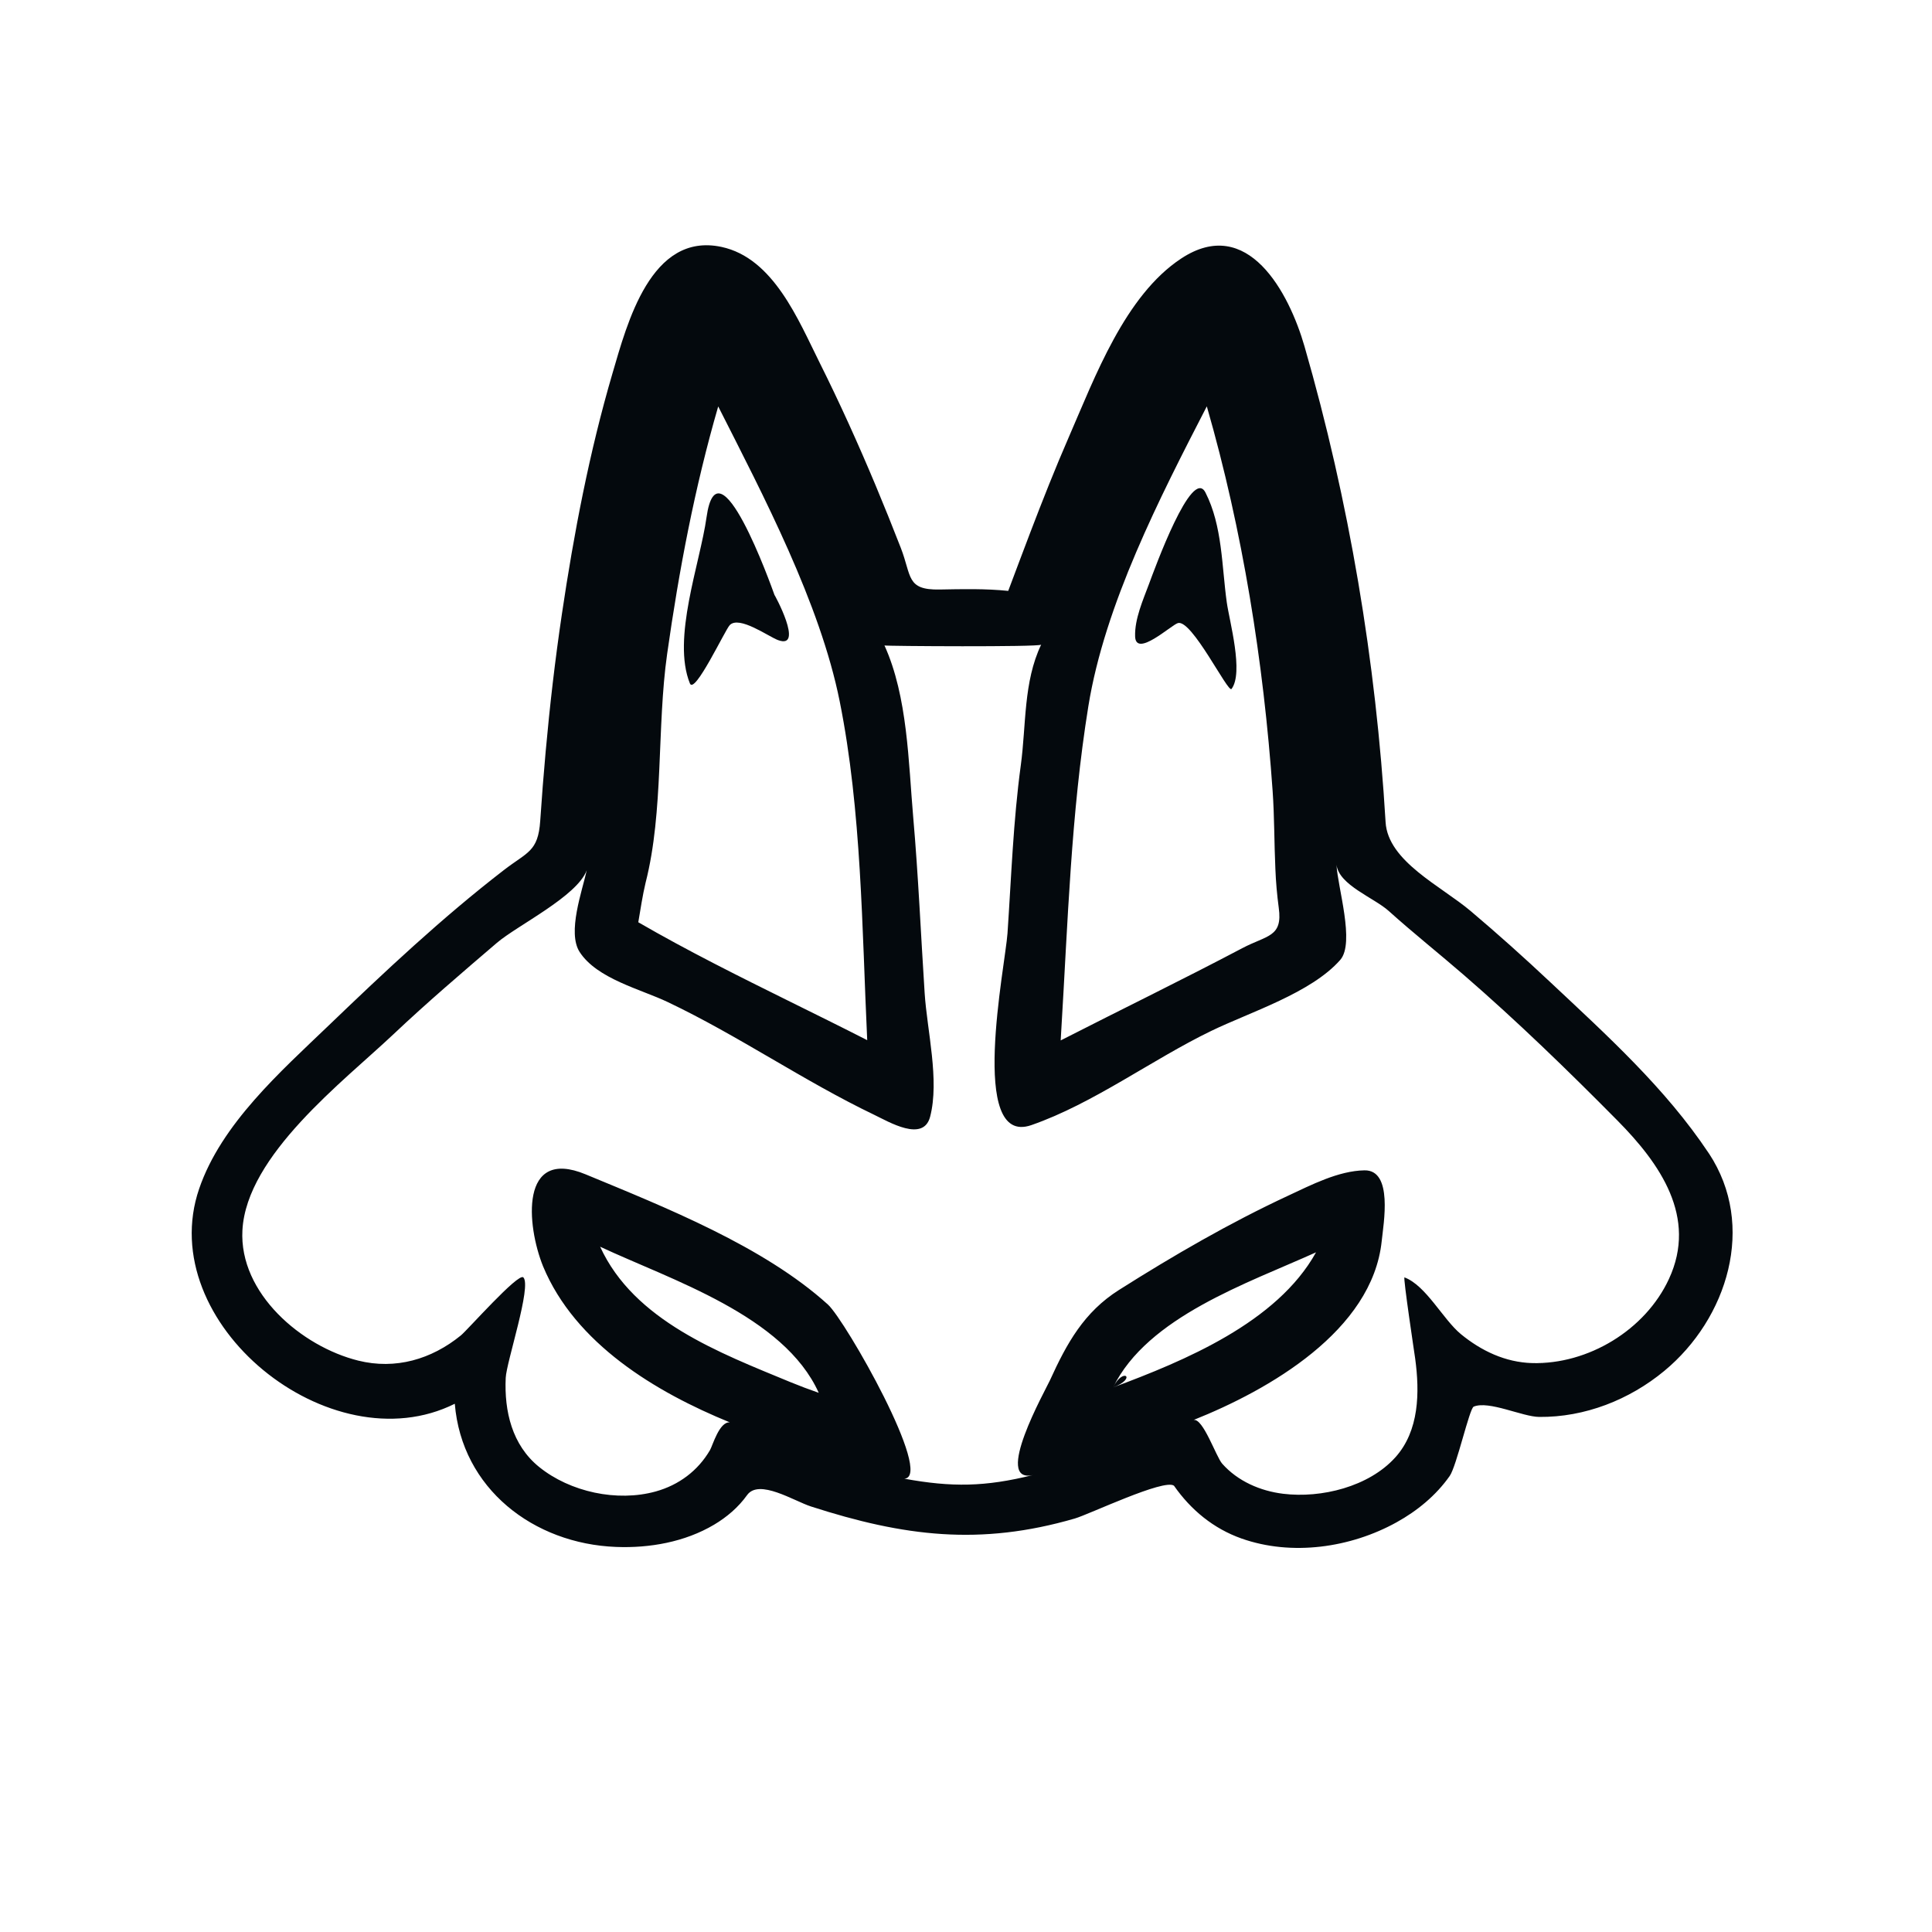
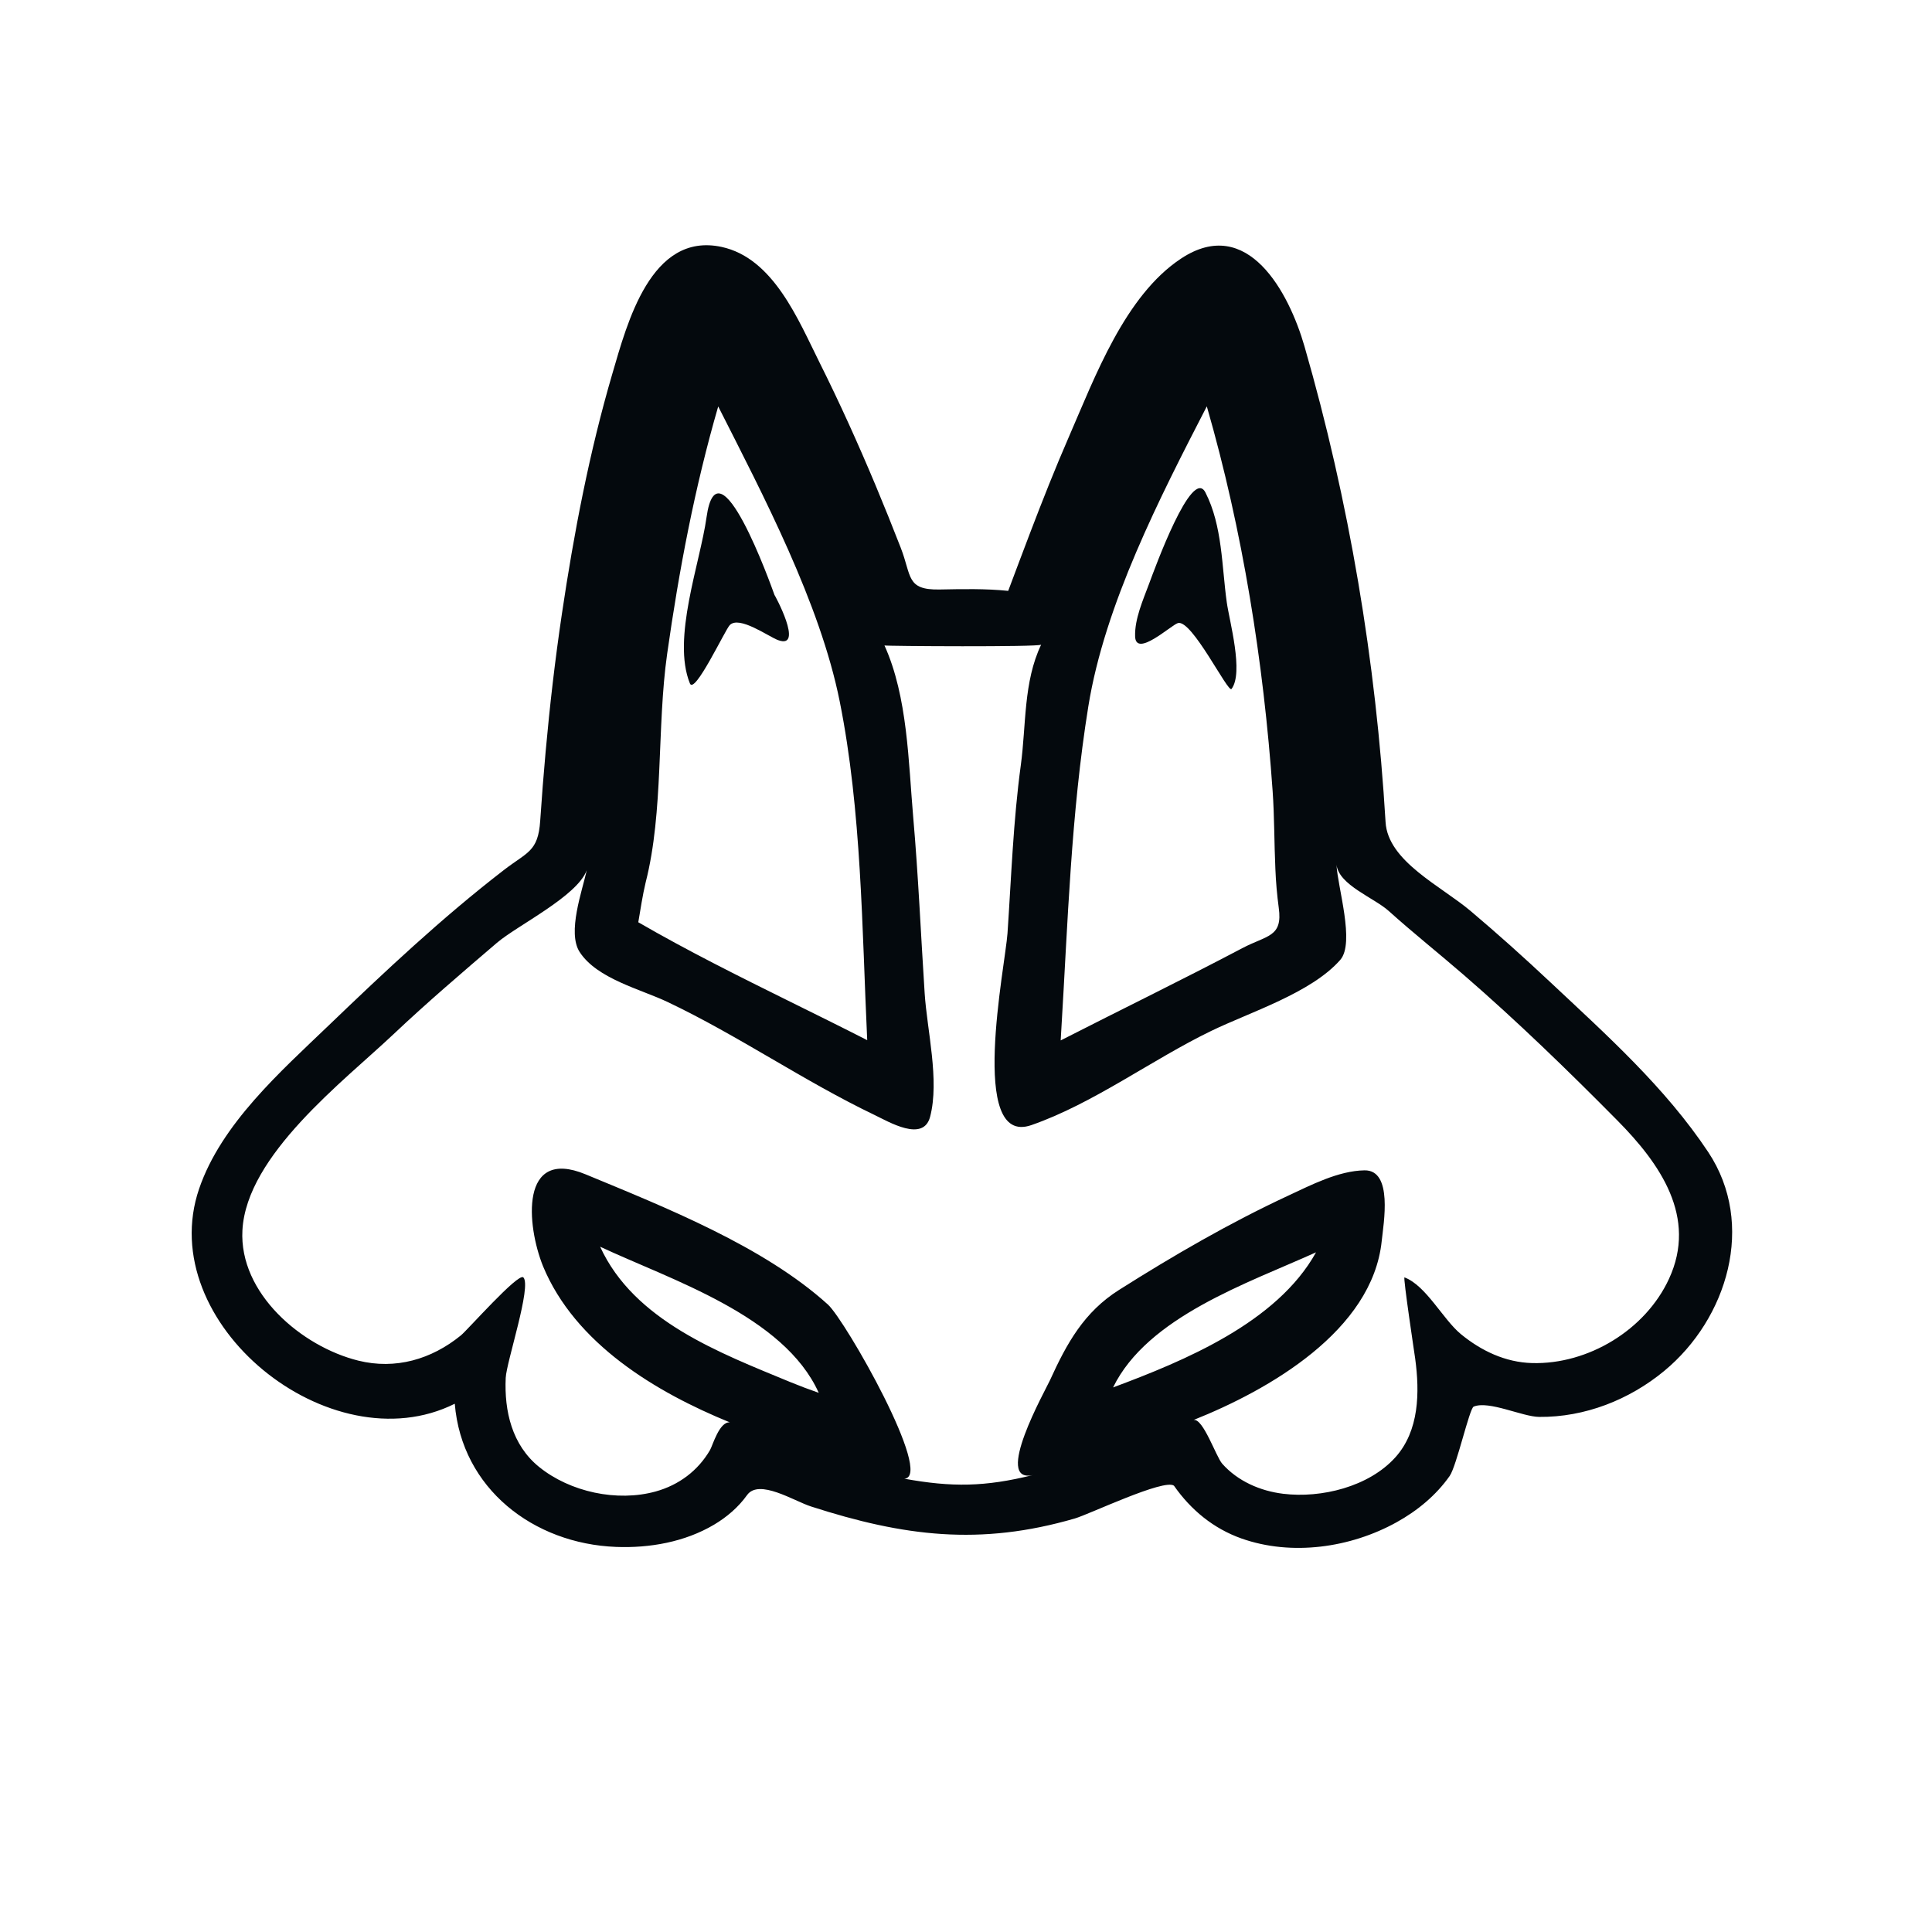
<svg xmlns="http://www.w3.org/2000/svg" version="1.1" id="Layer_1" x="0px" y="0px" width="90px" height="90px" viewBox="0 0 90 90" enable-background="new 0 0 90 90" xml:space="preserve">
  <g>
-     <path fill="#04090D" d="M33.993,29.122c0.439-0.461,1.817,0.538,2.252,0.697c1.246,0.456-0.195-2.183-0.164-2.096   c-0.165-0.463-2.642-7.389-3.169-3.62c-0.299,2.139-1.622,5.642-0.774,7.734C32.357,32.379,33.772,29.354,33.993,29.122   C34.604,28.48,33.609,29.524,33.993,29.122z" />
-     <path fill="#04090D" d="M56.153,22.941c-0.631-1.227-2.366,3.558-2.633,4.276c-0.276,0.742-0.667,1.62-0.642,2.429   c0.031,1.009,1.673-0.522,1.991-0.62c0.646-0.198,2.34,3.277,2.5,3.068c0.577-0.757-0.099-3.165-0.22-4.027   C56.911,26.377,56.949,24.495,56.153,22.941C56.013,22.668,56.784,24.174,56.153,22.941z" />
-     <path fill="#04090D" d="M79.601,53.723c-0.153-0.23-0.306-0.462-0.459-0.692c0.151,0.228,0.302,0.456,0.453,0.684   c-2.004-3.015-4.747-5.494-7.37-7.956c-1.21-1.137-2.446-2.247-3.714-3.318c-1.382-1.168-3.856-2.316-3.965-4.143   c-0.447-7.497-1.696-14.946-3.777-22.162c-0.72-2.496-2.642-6.14-5.745-4.093c-2.621,1.729-4.021,5.533-5.222,8.288   c-0.646,1.482-1.24,2.987-1.817,4.498c-0.343,0.897-0.679,1.798-1.018,2.697c-1.063-0.109-2.133-0.084-3.199-0.064   c-1.558,0.027-1.292-0.62-1.807-1.944c-0.38-0.977-0.771-1.948-1.175-2.915c-0.809-1.932-1.672-3.842-2.608-5.716   c-0.985-1.971-2.143-4.866-4.569-5.385c-3.29-0.702-4.395,3.565-5.079,5.896c-1.073,3.657-1.796,7.441-2.355,11.208   c-0.316,2.127-0.563,4.265-0.756,6.405c-0.097,1.074-0.181,2.149-0.253,3.225c-0.098,1.448-0.599,1.449-1.696,2.297   c-2.887,2.228-5.528,4.711-8.155,7.234c-2.238,2.149-5.003,4.585-6.038,7.61c-2.142,6.263,6.118,12.91,11.909,10.015   c0.326,3.954,3.664,6.521,7.511,6.67c1.564,0.062,3.207-0.229,4.566-1.035c0.596-0.354,1.134-0.813,1.538-1.378   c0.555-0.777,2.185,0.273,2.976,0.528c4.326,1.397,7.882,1.843,12.293,0.561c0.669-0.194,4.16-1.866,4.618-1.528   c0.789,1.13,1.842,1.998,3.147,2.46c2.34,0.827,5.079,0.433,7.224-0.756c0.963-0.533,1.839-1.253,2.474-2.158   c0.321-0.458,0.919-3.146,1.117-3.229c0.703-0.295,2.273,0.472,3.051,0.479c2.125,0.02,4.2-0.796,5.829-2.144   c2.94-2.432,4.302-6.771,2.076-10.133c0.481,0.725,0.962,1.45,1.444,2.175C80.565,55.177,80.083,54.449,79.601,53.723   C78.865,52.615,82.341,57.852,79.601,53.723z M49.436,48.031c0.308-5.049,0.455-10.124,1.263-15.127   c0.766-4.747,3.329-9.724,5.519-13.975c1.672,5.799,2.643,11.905,3.066,17.921c0.085,1.208,0.072,2.42,0.128,3.63   c0.024,0.604,0.077,1.207,0.157,1.808c0.191,1.373-0.544,1.273-1.696,1.88c-2.799,1.476-5.645,2.859-8.462,4.299   C49.418,48.321,49.427,48.177,49.436,48.031z M30.077,41.107c0.846-3.317,0.516-7.219,1.001-10.644   c0.551-3.888,1.284-7.757,2.379-11.53c2.101,4.149,4.743,9.167,5.659,13.736c1.025,5.112,1.037,10.591,1.282,15.786   c-2.378-1.214-4.789-2.361-7.161-3.587c-1.181-0.61-2.353-1.24-3.503-1.906C29.84,42.346,29.931,41.717,30.077,41.107   C30.364,39.983,30.053,41.207,30.077,41.107z M36.802,64.377c-3.269-1.354-7.263-2.846-8.845-6.3   c3.295,1.544,8.561,3.204,10.183,6.806C37.689,64.727,37.244,64.558,36.802,64.377C33.595,63.049,37.184,64.535,36.802,64.377z    M51.851,64.632c1.608-3.293,6.28-4.856,9.455-6.294C59.489,61.614,55.167,63.395,51.851,64.632   C52.326,63.659,52.981,64.21,51.851,64.632z M71.366,63.497c-1.243-0.036-2.361-0.568-3.31-1.346   c-0.835-0.686-1.622-2.266-2.629-2.645c-0.077-0.037,0.479,3.645,0.498,3.785c0.211,1.564,0.195,3.356-0.925,4.599   c-1.234,1.37-3.45,1.912-5.222,1.696c-1.068-0.129-2.122-0.587-2.844-1.403c-0.284-0.32-0.889-2.128-1.333-2.035   c3.493-1.393,8.333-4.15,8.765-8.341c0.083-0.809,0.537-3.311-0.803-3.288c-1.216,0.02-2.49,0.685-3.565,1.185   c-2.718,1.265-5.336,2.783-7.868,4.385c-1.63,1.031-2.431,2.477-3.223,4.218c-0.207,0.453-2.657,4.817-0.794,4.407   c-2.217,0.552-3.773,0.573-5.987,0.169c1.403-0.08-2.742-7.374-3.56-8.114c-2.996-2.713-7.585-4.529-11.287-6.064   c-3.071-1.273-2.753,2.372-1.981,4.285c1.499,3.607,5.24,5.857,8.702,7.27c-0.489-0.046-0.802,1.078-0.923,1.287   c-0.563,0.968-1.456,1.632-2.531,1.931c-1.793,0.498-3.987,0.029-5.436-1.145c-1.258-1.02-1.623-2.592-1.552-4.146   c0.033-0.74,1.221-4.284,0.821-4.682c-0.233-0.231-2.603,2.455-2.91,2.704c-1.372,1.116-3.046,1.604-4.779,1.174   c-2.632-0.652-5.559-3.131-5.397-6.077c0.192-3.501,4.707-6.927,7.044-9.134c1.558-1.472,3.181-2.857,4.809-4.25   c0.951-0.813,3.735-2.166,4.187-3.382c-0.208,0.956-0.919,2.897-0.331,3.807c0.808,1.249,2.837,1.73,4.098,2.33   c3.306,1.571,6.329,3.676,9.623,5.255c0.686,0.329,2.291,1.294,2.605,0.092c0.446-1.703-0.142-4.024-0.254-5.759   c-0.177-2.727-0.294-5.462-0.532-8.185c-0.224-2.573-0.257-5.627-1.34-8.012c0.026,0.032,7.21,0.078,7.299-0.037   c-0.831,1.737-0.694,3.754-0.948,5.616c-0.353,2.596-0.443,5.221-0.62,7.831c-0.101,1.491-1.847,9.962,1.112,8.934   c2.89-1.004,5.624-3.056,8.383-4.39c1.811-0.877,4.651-1.765,6.005-3.305c0.699-0.796-0.13-3.413-0.173-4.434   c0.11,0.947,1.751,1.539,2.433,2.154c1.139,1.026,2.347,1.984,3.507,2.99c2.475,2.144,4.844,4.443,7.146,6.771   c1.988,2.01,3.733,4.501,2.401,7.378C76.649,61.956,73.978,63.57,71.366,63.497C69.528,63.443,74.658,63.589,71.366,63.497z" />
+     <path fill="#04090D" d="M33.993,29.122c0.439-0.461,1.817,0.538,2.252,0.697c1.246,0.456-0.195-2.183-0.164-2.096   c-0.165-0.463-2.642-7.389-3.169-3.62c-0.299,2.139-1.622,5.642-0.774,7.734C32.357,32.379,33.772,29.354,33.993,29.122z" />
+     <path fill="#04090D" d="M56.153,22.941c-0.631-1.227-2.366,3.558-2.633,4.276c-0.276,0.742-0.667,1.62-0.642,2.429   c0.031,1.009,1.673-0.522,1.991-0.62c0.646-0.198,2.34,3.277,2.5,3.068c0.577-0.757-0.099-3.165-0.22-4.027   C56.911,26.377,56.949,24.495,56.153,22.941z" />
+     <path fill="#04090D" d="M79.578,53.672c-2.004-3.015-4.73-5.452-7.354-7.914c-1.21-1.137-2.446-2.247-3.714-3.318   c-1.382-1.168-3.856-2.316-3.965-4.143c-0.447-7.497-1.696-14.946-3.777-22.162c-0.72-2.496-2.642-6.14-5.745-4.093   c-2.621,1.729-4.021,5.533-5.222,8.288c-0.646,1.482-1.24,2.987-1.817,4.498c-0.343,0.897-0.679,1.798-1.018,2.697   c-1.063-0.109-2.133-0.084-3.199-0.064c-1.558,0.027-1.292-0.62-1.807-1.944c-0.38-0.977-0.771-1.948-1.175-2.915   c-0.809-1.932-1.672-3.842-2.608-5.716c-0.985-1.971-2.143-4.866-4.569-5.385c-3.29-0.702-4.395,3.565-5.079,5.896   c-1.073,3.657-1.796,7.441-2.355,11.208c-0.316,2.127-0.563,4.265-0.756,6.405c-0.097,1.074-0.181,2.149-0.253,3.225   c-0.098,1.448-0.599,1.449-1.696,2.297c-2.887,2.228-5.528,4.711-8.155,7.234c-2.238,2.149-5.003,4.585-6.038,7.61   c-2.142,6.263,6.118,12.91,11.909,10.015c0.326,3.954,3.664,6.521,7.511,6.67c1.564,0.062,3.207-0.229,4.566-1.035   c0.596-0.354,1.134-0.813,1.538-1.378c0.555-0.777,2.185,0.273,2.976,0.528c4.326,1.397,7.882,1.843,12.293,0.561   c0.669-0.194,4.16-1.866,4.618-1.528c0.789,1.13,1.842,1.998,3.147,2.46c2.34,0.827,5.079,0.433,7.224-0.756   c0.963-0.533,1.839-1.253,2.474-2.158c0.321-0.458,0.919-3.146,1.117-3.229c0.703-0.295,2.273,0.472,3.051,0.479   c2.125,0.02,4.2-0.796,5.829-2.144C80.468,61.43,81.805,57.033,79.578,53.672z M49.436,48.031   c0.308-5.049,0.455-10.124,1.263-15.127c0.766-4.747,3.329-9.724,5.519-13.975c1.672,5.799,2.643,11.905,3.066,17.921   c0.085,1.208,0.072,2.42,0.128,3.63c0.024,0.604,0.077,1.207,0.157,1.808c0.191,1.373-0.544,1.273-1.696,1.88   c-2.799,1.476-5.645,2.859-8.462,4.299C49.418,48.321,49.427,48.177,49.436,48.031z M30.077,41.107   c0.846-3.317,0.516-7.219,1.001-10.644c0.551-3.888,1.284-7.757,2.379-11.53c2.101,4.149,4.743,9.167,5.659,13.736   c1.025,5.112,1.037,10.591,1.282,15.786c-2.378-1.214-4.789-2.361-7.161-3.587c-1.181-0.61-2.353-1.24-3.503-1.906   C29.84,42.346,29.931,41.717,30.077,41.107z M36.802,64.377c-3.269-1.354-7.263-2.846-8.845-6.3   c3.295,1.544,8.561,3.204,10.183,6.806C37.689,64.727,37.244,64.558,36.802,64.377z M51.851,64.632   c1.608-3.293,6.28-4.856,9.455-6.294C59.489,61.614,55.167,63.395,51.851,64.632z M71.366,63.497   c-1.243-0.036-2.361-0.568-3.31-1.346c-0.835-0.686-1.622-2.266-2.629-2.645c-0.077-0.037,0.479,3.645,0.498,3.785   c0.211,1.564,0.195,3.356-0.925,4.599c-1.234,1.37-3.45,1.912-5.222,1.696c-1.068-0.129-2.122-0.587-2.844-1.403   c-0.284-0.32-0.889-2.128-1.333-2.035c3.493-1.393,8.333-4.15,8.765-8.341c0.083-0.809,0.537-3.311-0.803-3.288   c-1.216,0.02-2.49,0.685-3.565,1.185c-2.718,1.265-5.336,2.783-7.868,4.385c-1.63,1.031-2.431,2.477-3.223,4.218   c-0.207,0.453-2.657,4.817-0.794,4.407c-2.217,0.552-3.773,0.573-5.987,0.169c1.403-0.08-2.742-7.374-3.56-8.114   c-2.996-2.713-7.585-4.529-11.287-6.064c-3.071-1.273-2.753,2.372-1.981,4.285c1.499,3.607,5.24,5.857,8.702,7.27   c-0.489-0.046-0.802,1.078-0.923,1.287c-0.563,0.968-1.456,1.632-2.531,1.931c-1.793,0.498-3.987,0.029-5.436-1.145   c-1.258-1.02-1.623-2.592-1.552-4.146c0.033-0.74,1.221-4.284,0.821-4.682c-0.233-0.231-2.603,2.455-2.91,2.704   c-1.372,1.116-3.046,1.604-4.779,1.174c-2.632-0.652-5.559-3.131-5.397-6.077c0.192-3.501,4.707-6.927,7.044-9.134   c1.558-1.472,3.181-2.857,4.809-4.25c0.951-0.813,3.735-2.166,4.187-3.382c-0.208,0.956-0.919,2.897-0.331,3.807   c0.808,1.249,2.837,1.73,4.098,2.33c3.306,1.571,6.329,3.676,9.623,5.255c0.686,0.329,2.291,1.294,2.605,0.092   c0.446-1.703-0.142-4.024-0.254-5.759c-0.177-2.727-0.294-5.462-0.532-8.185c-0.224-2.573-0.257-5.627-1.34-8.012   c0.026,0.032,7.21,0.078,7.299-0.037c-0.831,1.737-0.694,3.754-0.948,5.616c-0.353,2.596-0.443,5.221-0.62,7.831   c-0.101,1.491-1.847,9.962,1.112,8.934c2.89-1.004,5.624-3.056,8.383-4.39c1.811-0.877,4.651-1.765,6.005-3.305   c0.699-0.796-0.13-3.413-0.173-4.434c0.11,0.947,1.751,1.539,2.433,2.154c1.139,1.026,2.347,1.984,3.507,2.99   c2.475,2.144,4.844,4.443,7.146,6.771c1.988,2.01,3.733,4.501,2.401,7.378C76.649,61.956,73.978,63.57,71.366,63.497z" />
  </g>
</svg>
